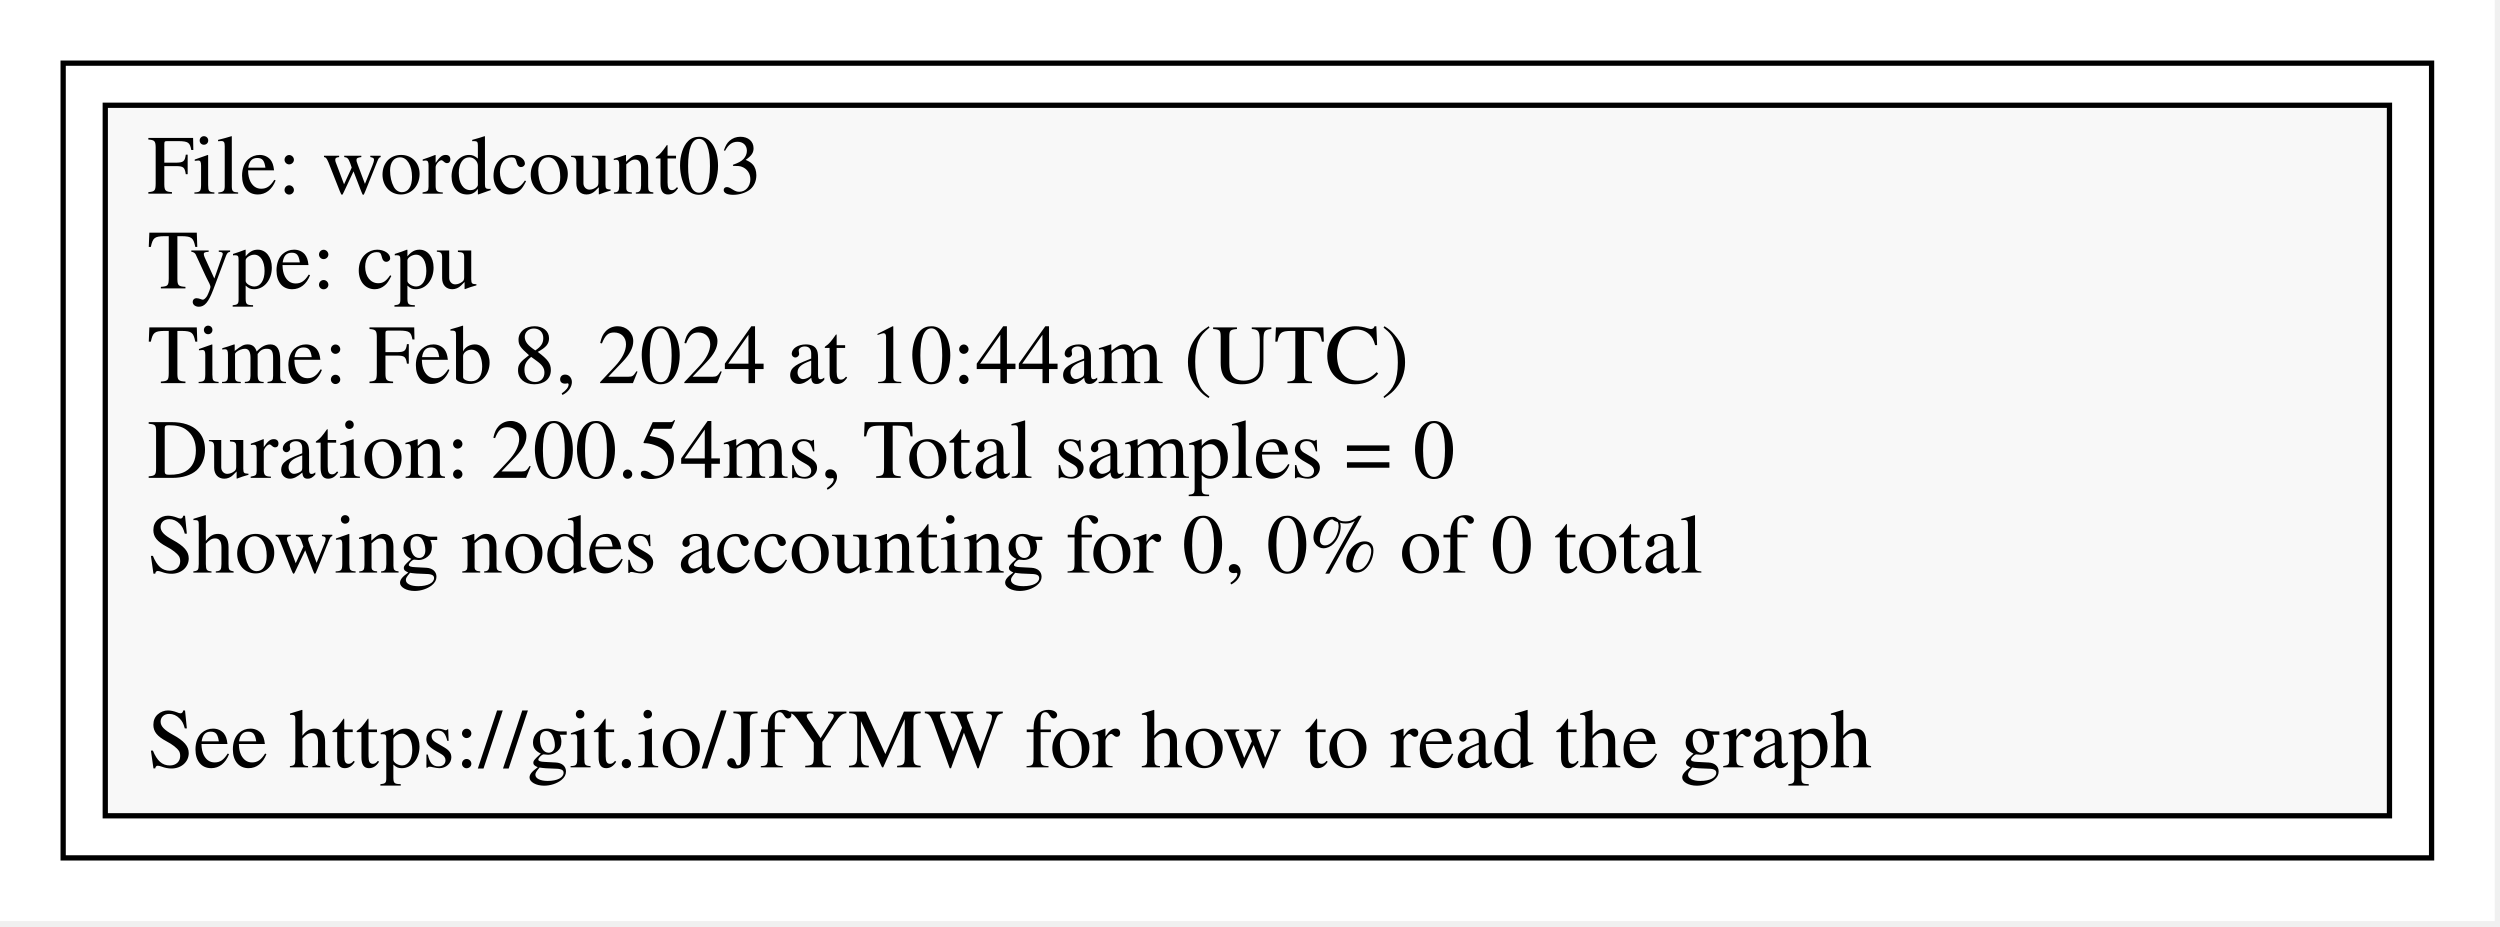
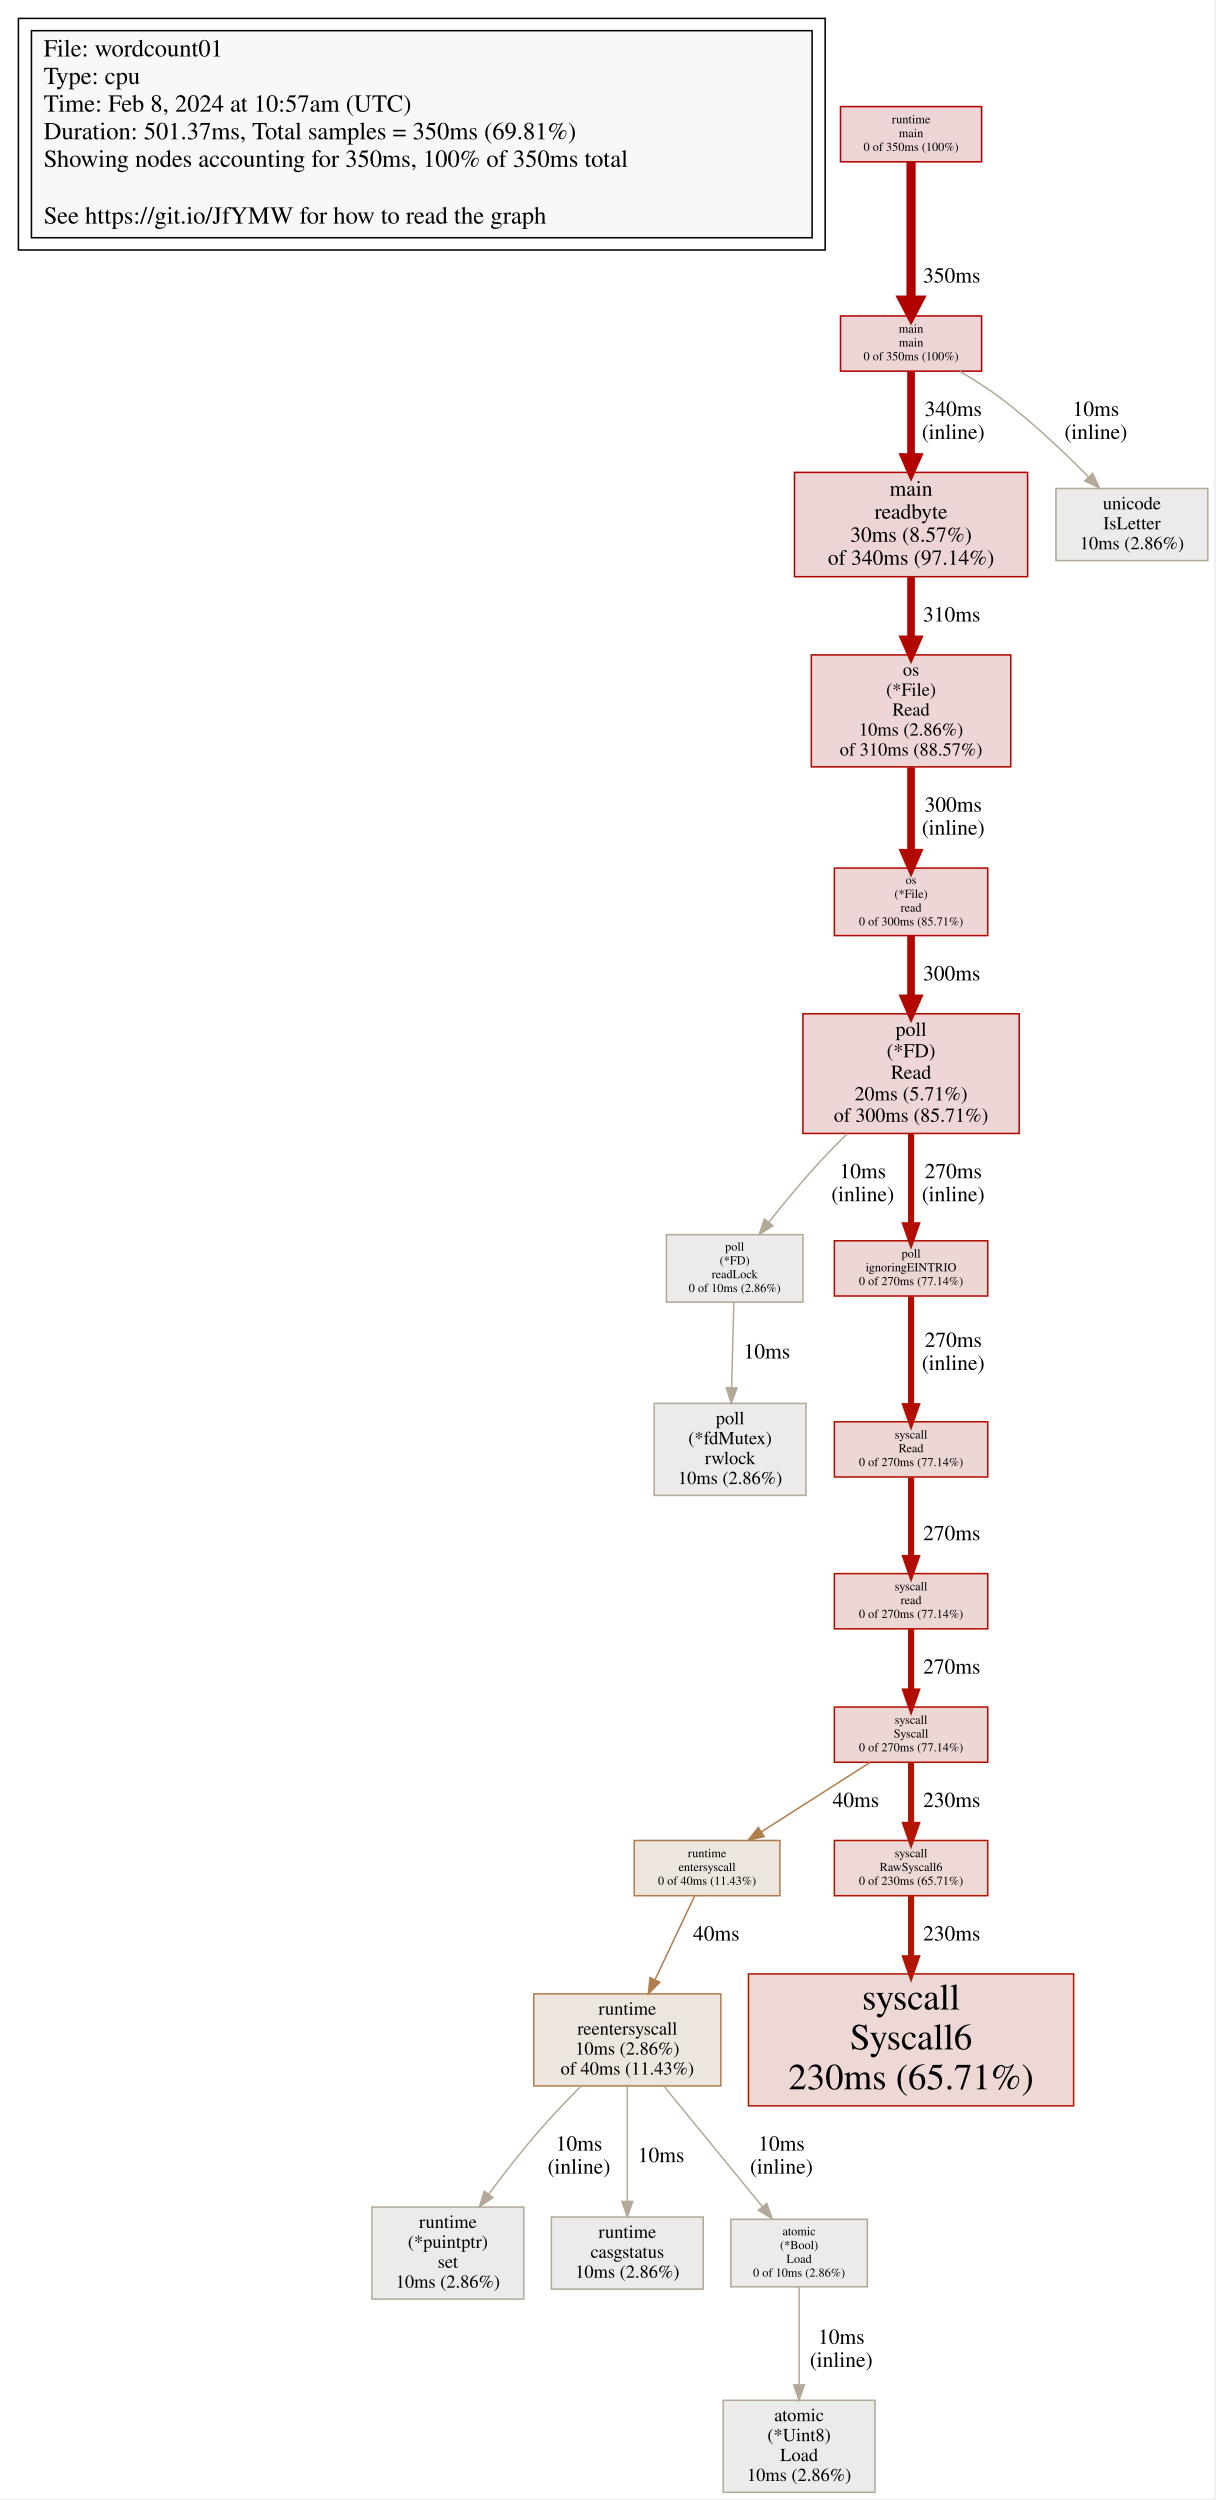
<svg xmlns="http://www.w3.org/2000/svg" xmlns:xlink="http://www.w3.org/1999/xlink" width="100%" height="100%">
  <g id="viewport" transform="scale(0.5,0.5) translate(0,0)">
-     <g id="graph0" class="graph" transform="scale(1 1) rotate(0) translate(4 171)">
-       <polygon fill="white" stroke="transparent" points="-4,4 -4,-171 470,-171 470,4 -4,4" />
+     <g id="graph0" class="graph" transform="scale(1 1) rotate(0) translate(4 1625)">
+       <polygon fill="white" stroke="transparent" points="-4,4 -4,-1625 787.5,-1625 787.5,4 -4,4" />
      <g id="clust1" class="cluster">
-         <polygon fill="none" stroke="black" points="8,-8 8,-159 458,-159 458,-8 8,-8" />
+         <polygon fill="none" stroke="black" points="8,-1462 8,-1613 534,-1613 534,-1462 8,-1462" />
      </g>
      <g id="node1" class="node">
        <g id="a_node1">
-           <a xlink:title="wordcount03">
-             <polygon fill="#f8f8f8" stroke="black" points="450,-151 16,-151 16,-16 450,-16 450,-151" />
-             <text text-anchor="start" x="24" y="-134.2" font-family="Times,serif" font-size="16.00">File: wordcount03</text>
-             <text text-anchor="start" x="24" y="-116.2" font-family="Times,serif" font-size="16.00">Type: cpu</text>
-             <text text-anchor="start" x="24" y="-98.2" font-family="Times,serif" font-size="16.00">Time: Feb 8, 2024 at 10:44am (UTC)</text>
-             <text text-anchor="start" x="24" y="-80.2" font-family="Times,serif" font-size="16.00">Duration: 200.54ms, Total samples = 0 </text>
-             <text text-anchor="start" x="24" y="-62.2" font-family="Times,serif" font-size="16.00">Showing nodes accounting for 0, 0% of 0 total</text>
-             <text text-anchor="start" x="24" y="-25.2" font-family="Times,serif" font-size="16.00">See https://git.io/JfYMW for how to read the graph</text>
+           <a xlink:title="wordcount01">
+             <polygon fill="#f8f8f8" stroke="black" points="525.5,-1605 16.5,-1605 16.5,-1470 525.5,-1470 525.5,-1605" />
+             <text text-anchor="start" x="24.5" y="-1588.2" font-family="Times,serif" font-size="16.00">File: wordcount01</text>
+             <text text-anchor="start" x="24.5" y="-1570.2" font-family="Times,serif" font-size="16.00">Type: cpu</text>
+             <text text-anchor="start" x="24.5" y="-1552.2" font-family="Times,serif" font-size="16.00">Time: Feb 8, 2024 at 10:57am (UTC)</text>
+             <text text-anchor="start" x="24.5" y="-1534.2" font-family="Times,serif" font-size="16.00">Duration: 501.37ms, Total samples = 350ms (69.81%)</text>
+             <text text-anchor="start" x="24.5" y="-1516.2" font-family="Times,serif" font-size="16.00">Showing nodes accounting for 350ms, 100% of 350ms total</text>
+             <text text-anchor="start" x="24.5" y="-1479.2" font-family="Times,serif" font-size="16.00">See https://git.io/JfYMW for how to read the graph</text>
+           </a>
+         </g>
+       </g>
+       <g id="node1" class="node">
+         <g id="a_node1">
+           <a xlink:title="runtime/internal/syscall.Syscall6 (230ms)">
+             <polygon fill="#edd8d5" stroke="#b21500" points="696,-338 484,-338 484,-252 696,-252 696,-338" />
+             <text text-anchor="middle" x="590" y="-314.8" font-family="Times,serif" font-size="24.00">syscall</text>
+             <text text-anchor="middle" x="590" y="-288.8" font-family="Times,serif" font-size="24.00">Syscall6</text>
+             <text text-anchor="middle" x="590" y="-262.8" font-family="Times,serif" font-size="24.00">230ms (65.71%)</text>
+           </a>
+         </g>
+       </g>
+       <g id="node2" class="node">
+         <g id="a_node2">
+           <a xlink:title="runtime.main (350ms)">
+             <polygon fill="#edd5d5" stroke="#b20000" points="636,-1555.5 544,-1555.5 544,-1519.5 636,-1519.5 636,-1555.5" />
+             <text text-anchor="middle" x="590" y="-1544.6" font-family="Times,serif" font-size="8.00">runtime</text>
+             <text text-anchor="middle" x="590" y="-1535.6" font-family="Times,serif" font-size="8.00">main</text>
+             <text text-anchor="middle" x="590" y="-1526.6" font-family="Times,serif" font-size="8.00">0 of 350ms (100%)</text>
+           </a>
+         </g>
+       </g>
+       <g id="node8" class="node">
+         <g id="a_node8">
+           <a xlink:title="main.main (350ms)">
+             <polygon fill="#edd5d5" stroke="#b20000" points="636,-1419 544,-1419 544,-1383 636,-1383 636,-1419" />
+             <text text-anchor="middle" x="590" y="-1408.1" font-family="Times,serif" font-size="8.00">main</text>
+             <text text-anchor="middle" x="590" y="-1399.1" font-family="Times,serif" font-size="8.00">main</text>
+             <text text-anchor="middle" x="590" y="-1390.1" font-family="Times,serif" font-size="8.00">0 of 350ms (100%)</text>
+           </a>
+         </g>
+       </g>
+       <g id="edge1" class="edge">
+         <g id="a_edge1">
+           <a xlink:title="runtime.main -&gt; main.main (350ms)">
+             <path fill="none" stroke="#b20000" stroke-width="6" d="M590,-1519.47C590,-1496.85 590,-1456.64 590,-1429.64" />
+             <polygon fill="#b20000" stroke="#b20000" stroke-width="6" points="595.25,-1429.32 590,-1419.32 584.75,-1429.32 595.25,-1429.32" />
+           </a>
+         </g>
+         <g id="a_edge1-label">
+           <a xlink:title="runtime.main -&gt; main.main (350ms)">
+             <text text-anchor="middle" x="616.5" y="-1440.8" font-family="Times,serif" font-size="14.00"> 350ms</text>
+           </a>
+         </g>
+       </g>
+       <g id="node3" class="node">
+         <g id="a_node3">
+           <a xlink:title="internal/poll.(*FD).Read (300ms)">
+             <polygon fill="#edd6d5" stroke="#b20800" points="660.5,-964 519.5,-964 519.5,-886 660.5,-886 660.5,-964" />
+             <text text-anchor="middle" x="590" y="-949.6" font-family="Times,serif" font-size="13.00">poll</text>
+             <text text-anchor="middle" x="590" y="-935.6" font-family="Times,serif" font-size="13.00">(*FD)</text>
+             <text text-anchor="middle" x="590" y="-921.6" font-family="Times,serif" font-size="13.00">Read</text>
+             <text text-anchor="middle" x="590" y="-907.6" font-family="Times,serif" font-size="13.00">20ms (5.71%)</text>
+             <text text-anchor="middle" x="590" y="-893.6" font-family="Times,serif" font-size="13.00">of 300ms (85.71%)</text>
+           </a>
+         </g>
+       </g>
+       <g id="node14" class="node">
+         <g id="a_node14">
+           <a xlink:title="internal/poll.(*FD).readLock (10ms)">
+             <polygon fill="#edebe9" stroke="#b2a999" points="519.5,-820 430.5,-820 430.5,-776 519.5,-776 519.5,-820" />
+             <text text-anchor="middle" x="475" y="-809.6" font-family="Times,serif" font-size="8.00">poll</text>
+             <text text-anchor="middle" x="475" y="-800.6" font-family="Times,serif" font-size="8.00">(*FD)</text>
+             <text text-anchor="middle" x="475" y="-791.6" font-family="Times,serif" font-size="8.00">readLock</text>
+             <text text-anchor="middle" x="475" y="-782.6" font-family="Times,serif" font-size="8.00">0 of 10ms (2.86%)</text>
+           </a>
+         </g>
+       </g>
+       <g id="edge14" class="edge">
+         <g id="a_edge14">
+           <a xlink:title="internal/poll.(*FD).Read -&gt; internal/poll.(*FD).readLock (10ms)">
+             <path fill="none" stroke="#b2a999" d="M548.38,-885.8C542.42,-879.96 536.47,-873.91 531,-868 519.31,-855.37 507.17,-840.64 497.2,-828.04" />
+             <polygon fill="#b2a999" stroke="#b2a999" points="499.91,-825.83 490.98,-820.12 494.4,-830.15 499.91,-825.83" />
+           </a>
+         </g>
+         <g id="a_edge14-label">
+           <a xlink:title="internal/poll.(*FD).Read -&gt; internal/poll.(*FD).readLock (10ms)">
+             <text text-anchor="middle" x="558.5" y="-856.8" font-family="Times,serif" font-size="14.00"> 10ms</text>
+             <text text-anchor="middle" x="558.5" y="-841.8" font-family="Times,serif" font-size="14.00"> (inline)</text>
+           </a>
+         </g>
+       </g>
+       <g id="node15" class="node">
+         <g id="a_node15">
+           <a xlink:title="internal/poll.ignoringEINTRIO (270ms)">
+             <polygon fill="#edd7d5" stroke="#b20d00" points="640,-816 540,-816 540,-780 640,-780 640,-816" />
+             <text text-anchor="middle" x="590" y="-805.1" font-family="Times,serif" font-size="8.00">poll</text>
+             <text text-anchor="middle" x="590" y="-796.1" font-family="Times,serif" font-size="8.00">ignoringEINTRIO</text>
+             <text text-anchor="middle" x="590" y="-787.1" font-family="Times,serif" font-size="8.00">0 of 270ms (77.14%)</text>
+           </a>
+         </g>
+       </g>
+       <g id="edge6" class="edge">
+         <g id="a_edge6">
+           <a xlink:title="internal/poll.(*FD).Read -&gt; internal/poll.ignoringEINTRIO (270ms)">
+             <path fill="none" stroke="#b20d00" stroke-width="4" d="M590,-885.82C590,-866.55 590,-843.64 590,-826.19" />
+             <polygon fill="#b20d00" stroke="#b20d00" stroke-width="4" points="593.5,-826.11 590,-816.11 586.5,-826.11 593.5,-826.11" />
+           </a>
+         </g>
+         <g id="a_edge6-label">
+           <a xlink:title="internal/poll.(*FD).Read -&gt; internal/poll.ignoringEINTRIO (270ms)">
+             <text text-anchor="middle" x="617.5" y="-856.8" font-family="Times,serif" font-size="14.00"> 270ms</text>
+             <text text-anchor="middle" x="617.5" y="-841.8" font-family="Times,serif" font-size="14.00"> (inline)</text>
+           </a>
+         </g>
+       </g>
+       <g id="node4" class="node">
+         <g id="a_node4">
+           <a xlink:title="main.readbyte (340ms)">
+             <polygon fill="#edd5d5" stroke="#b20100" points="666,-1317 514,-1317 514,-1249 666,-1249 666,-1317" />
+             <text text-anchor="middle" x="590" y="-1301.8" font-family="Times,serif" font-size="14.00">main</text>
+             <text text-anchor="middle" x="590" y="-1286.8" font-family="Times,serif" font-size="14.00">readbyte</text>
+             <text text-anchor="middle" x="590" y="-1271.8" font-family="Times,serif" font-size="14.00">30ms (8.57%)</text>
+             <text text-anchor="middle" x="590" y="-1256.8" font-family="Times,serif" font-size="14.00">of 340ms (97.14%)</text>
+           </a>
+         </g>
+       </g>
+       <g id="node7" class="node">
+         <g id="a_node7">
+           <a xlink:title="os.(*File).Read (310ms)">
+             <polygon fill="#edd6d5" stroke="#b20600" points="655,-1198 525,-1198 525,-1125 655,-1125 655,-1198" />
+             <text text-anchor="middle" x="590" y="-1184.4" font-family="Times,serif" font-size="12.00">os</text>
+             <text text-anchor="middle" x="590" y="-1171.4" font-family="Times,serif" font-size="12.00">(*File)</text>
+             <text text-anchor="middle" x="590" y="-1158.4" font-family="Times,serif" font-size="12.00">Read</text>
+             <text text-anchor="middle" x="590" y="-1145.4" font-family="Times,serif" font-size="12.00">10ms (2.86%)</text>
+             <text text-anchor="middle" x="590" y="-1132.4" font-family="Times,serif" font-size="12.00">of 310ms (88.57%)</text>
+           </a>
+         </g>
+       </g>
+       <g id="edge3" class="edge">
+         <g id="a_edge3">
+           <a xlink:title="main.readbyte -&gt; os.(*File).Read (310ms)">
+             <path fill="none" stroke="#b20600" stroke-width="5" d="M590,-1248.71C590,-1236.17 590,-1221.67 590,-1208.18" />
+             <polygon fill="#b20600" stroke="#b20600" stroke-width="5" points="594.38,-1208.12 590,-1198.12 585.63,-1208.12 594.38,-1208.12" />
+           </a>
+         </g>
+         <g id="a_edge3-label">
+           <a xlink:title="main.readbyte -&gt; os.(*File).Read (310ms)">
+             <text text-anchor="middle" x="616.5" y="-1219.8" font-family="Times,serif" font-size="14.00"> 310ms</text>
+           </a>
+         </g>
+       </g>
+       <g id="node5" class="node">
+         <g id="a_node5">
+           <a xlink:title="syscall.Syscall (270ms)">
+             <polygon fill="#edd7d5" stroke="#b20d00" points="640,-512 540,-512 540,-476 640,-476 640,-512" />
+             <text text-anchor="middle" x="590" y="-501.1" font-family="Times,serif" font-size="8.00">syscall</text>
+             <text text-anchor="middle" x="590" y="-492.1" font-family="Times,serif" font-size="8.00">Syscall</text>
+             <text text-anchor="middle" x="590" y="-483.1" font-family="Times,serif" font-size="8.00">0 of 270ms (77.14%)</text>
+           </a>
+         </g>
+       </g>
+       <g id="node17" class="node">
+         <g id="a_node17">
+           <a xlink:title="runtime.entersyscall (40ms)">
+             <polygon fill="#ede6df" stroke="#b27d4c" points="504.5,-425 409.5,-425 409.5,-389 504.5,-389 504.5,-425" />
+             <text text-anchor="middle" x="457" y="-414.1" font-family="Times,serif" font-size="8.00">runtime</text>
+             <text text-anchor="middle" x="457" y="-405.1" font-family="Times,serif" font-size="8.00">entersyscall</text>
+             <text text-anchor="middle" x="457" y="-396.1" font-family="Times,serif" font-size="8.00">0 of 40ms (11.43%)</text>
+           </a>
+         </g>
+       </g>
+       <g id="edge13" class="edge">
+         <g id="a_edge13">
+           <a xlink:title="syscall.Syscall -&gt; runtime.entersyscall (40ms)">
+             <path fill="none" stroke="#b27d4c" d="M563.09,-475.8C542.71,-462.78 514.55,-444.78 492.36,-430.6" />
+             <polygon fill="#b27d4c" stroke="#b27d4c" points="494.19,-427.61 483.87,-425.18 490.42,-433.51 494.19,-427.61" />
+           </a>
+         </g>
+         <g id="a_edge13-label">
+           <a xlink:title="syscall.Syscall -&gt; runtime.entersyscall (40ms)">
+             <text text-anchor="middle" x="554" y="-446.8" font-family="Times,serif" font-size="14.00"> 40ms</text>
+           </a>
+         </g>
+       </g>
+       <g id="node19" class="node">
+         <g id="a_node19">
+           <a xlink:title="syscall.RawSyscall6 (230ms)">
+             <polygon fill="#edd8d5" stroke="#b21500" points="640,-425 540,-425 540,-389 640,-389 640,-425" />
+             <text text-anchor="middle" x="590" y="-414.1" font-family="Times,serif" font-size="8.00">syscall</text>
+             <text text-anchor="middle" x="590" y="-405.1" font-family="Times,serif" font-size="8.00">RawSyscall6</text>
+             <text text-anchor="middle" x="590" y="-396.1" font-family="Times,serif" font-size="8.00">0 of 230ms (65.71%)</text>
+           </a>
+         </g>
+       </g>
+       <g id="edge11" class="edge">
+         <g id="a_edge11">
+           <a xlink:title="syscall.Syscall -&gt; syscall.RawSyscall6 (230ms)">
+             <path fill="none" stroke="#b21500" stroke-width="4" d="M590,-475.8C590,-464.16 590,-448.55 590,-435.24" />
+             <polygon fill="#b21500" stroke="#b21500" stroke-width="4" points="593.5,-435.18 590,-425.18 586.5,-435.18 593.5,-435.18" />
+           </a>
+         </g>
+         <g id="a_edge11-label">
+           <a xlink:title="syscall.Syscall -&gt; syscall.RawSyscall6 (230ms)">
+             <text text-anchor="middle" x="616.5" y="-446.8" font-family="Times,serif" font-size="14.00"> 230ms</text>
+           </a>
+         </g>
+       </g>
+       <g id="node6" class="node">
+         <g id="a_node6">
+           <a xlink:title="runtime.reentersyscall (40ms)">
+             <polygon fill="#ede6df" stroke="#b27d4c" points="466,-325 344,-325 344,-265 466,-265 466,-325" />
+             <text text-anchor="middle" x="405" y="-311.4" font-family="Times,serif" font-size="12.00">runtime</text>
+             <text text-anchor="middle" x="405" y="-298.4" font-family="Times,serif" font-size="12.00">reentersyscall</text>
+             <text text-anchor="middle" x="405" y="-285.4" font-family="Times,serif" font-size="12.00">10ms (2.86%)</text>
+             <text text-anchor="middle" x="405" y="-272.4" font-family="Times,serif" font-size="12.00">of 40ms (11.43%)</text>
+           </a>
+         </g>
+       </g>
+       <g id="node10" class="node">
+         <g id="a_node10">
+           <a xlink:title="runtime.(*puintptr).set (10ms)">
+             <polygon fill="#edebe9" stroke="#b2a999" points="337.5,-186 238.5,-186 238.5,-126 337.5,-126 337.5,-186" />
+             <text text-anchor="middle" x="288" y="-172.4" font-family="Times,serif" font-size="12.00">runtime</text>
+             <text text-anchor="middle" x="288" y="-159.4" font-family="Times,serif" font-size="12.00">(*puintptr)</text>
+             <text text-anchor="middle" x="288" y="-146.4" font-family="Times,serif" font-size="12.00">set</text>
+             <text text-anchor="middle" x="288" y="-133.4" font-family="Times,serif" font-size="12.00">10ms (2.86%)</text>
+           </a>
+         </g>
+       </g>
+       <g id="edge17" class="edge">
+         <g id="a_edge17">
+           <a xlink:title="runtime.reentersyscall -&gt; runtime.(*puintptr).set (10ms)">
+             <path fill="none" stroke="#b2a999" d="M374.79,-264.83C365.3,-255.26 354.96,-244.4 346,-234 335.25,-221.52 324.19,-207.25 314.65,-194.42" />
+             <polygon fill="#b2a999" stroke="#b2a999" points="317.36,-192.2 308.61,-186.22 311.72,-196.35 317.36,-192.2" />
+           </a>
+         </g>
+         <g id="a_edge17-label">
+           <a xlink:title="runtime.reentersyscall -&gt; runtime.(*puintptr).set (10ms)">
+             <text text-anchor="middle" x="373.5" y="-222.8" font-family="Times,serif" font-size="14.00"> 10ms</text>
+             <text text-anchor="middle" x="373.5" y="-207.8" font-family="Times,serif" font-size="14.00"> (inline)</text>
+           </a>
+         </g>
+       </g>
+       <g id="node11" class="node">
+         <g id="a_node11">
+           <a xlink:title="runtime.casgstatus (10ms)">
+             <polygon fill="#edebe9" stroke="#b2a999" points="454.5,-179.5 355.5,-179.5 355.5,-132.5 454.5,-132.5 454.5,-179.5" />
+             <text text-anchor="middle" x="405" y="-165.9" font-family="Times,serif" font-size="12.00">runtime</text>
+             <text text-anchor="middle" x="405" y="-152.9" font-family="Times,serif" font-size="12.00">casgstatus</text>
+             <text text-anchor="middle" x="405" y="-139.9" font-family="Times,serif" font-size="12.00">10ms (2.86%)</text>
+           </a>
+         </g>
+       </g>
+       <g id="edge18" class="edge">
+         <g id="a_edge18">
+           <a xlink:title="runtime.reentersyscall -&gt; runtime.casgstatus (10ms)">
+             <path fill="none" stroke="#b2a999" d="M405,-264.95C405,-242.98 405,-212.8 405,-189.93" />
+             <polygon fill="#b2a999" stroke="#b2a999" points="408.5,-189.68 405,-179.68 401.5,-189.68 408.5,-189.68" />
+           </a>
+         </g>
+         <g id="a_edge18-label">
+           <a xlink:title="runtime.reentersyscall -&gt; runtime.casgstatus (10ms)">
+             <text text-anchor="middle" x="427" y="-215.3" font-family="Times,serif" font-size="14.00"> 10ms</text>
+           </a>
+         </g>
+       </g>
+       <g id="node18" class="node">
+         <g id="a_node18">
+           <a xlink:title="runtime/internal/atomic.(*Bool).Load (10ms)">
+             <polygon fill="#edebe9" stroke="#b2a999" points="561.5,-178 472.5,-178 472.5,-134 561.5,-134 561.5,-178" />
+             <text text-anchor="middle" x="517" y="-167.6" font-family="Times,serif" font-size="8.00">atomic</text>
+             <text text-anchor="middle" x="517" y="-158.6" font-family="Times,serif" font-size="8.00">(*Bool)</text>
+             <text text-anchor="middle" x="517" y="-149.6" font-family="Times,serif" font-size="8.00">Load</text>
+             <text text-anchor="middle" x="517" y="-140.6" font-family="Times,serif" font-size="8.00">0 of 10ms (2.86%)</text>
+           </a>
+         </g>
+       </g>
+       <g id="edge19" class="edge">
+         <g id="a_edge19">
+           <a xlink:title="runtime.reentersyscall -&gt; runtime/internal/atomic.(*Bool).Load (10ms)">
+             <path fill="none" stroke="#b2a999" d="M428.75,-264.95C447.71,-241.76 474.14,-209.43 493.13,-186.2" />
+             <polygon fill="#b2a999" stroke="#b2a999" points="495.89,-188.35 499.51,-178.4 490.47,-183.92 495.89,-188.35" />
+           </a>
+         </g>
+         <g id="a_edge19-label">
+           <a xlink:title="runtime.reentersyscall -&gt; runtime/internal/atomic.(*Bool).Load (10ms)">
+             <text text-anchor="middle" x="505.5" y="-222.8" font-family="Times,serif" font-size="14.00"> 10ms</text>
+             <text text-anchor="middle" x="505.5" y="-207.8" font-family="Times,serif" font-size="14.00"> (inline)</text>
+           </a>
+         </g>
+       </g>
+       <g id="node16" class="node">
+         <g id="a_node16">
+           <a xlink:title="os.(*File).read (300ms)">
+             <polygon fill="#edd6d5" stroke="#b20800" points="640,-1059 540,-1059 540,-1015 640,-1015 640,-1059" />
+             <text text-anchor="middle" x="590" y="-1048.6" font-family="Times,serif" font-size="8.00">os</text>
+             <text text-anchor="middle" x="590" y="-1039.6" font-family="Times,serif" font-size="8.00">(*File)</text>
+             <text text-anchor="middle" x="590" y="-1030.6" font-family="Times,serif" font-size="8.00">read</text>
+             <text text-anchor="middle" x="590" y="-1021.6" font-family="Times,serif" font-size="8.00">0 of 300ms (85.71%)</text>
+           </a>
+         </g>
+       </g>
+       <g id="edge4" class="edge">
+         <g id="a_edge4">
+           <a xlink:title="os.(*File).Read -&gt; os.(*File).read (300ms)">
+             <path fill="none" stroke="#b20800" stroke-width="5" d="M590,-1124.74C590,-1107.24 590,-1086.37 590,-1069.49" />
+             <polygon fill="#b20800" stroke="#b20800" stroke-width="5" points="594.38,-1069.04 590,-1059.04 585.63,-1069.04 594.38,-1069.04" />
+           </a>
+         </g>
+         <g id="a_edge4-label">
+           <a xlink:title="os.(*File).Read -&gt; os.(*File).read (300ms)">
+             <text text-anchor="middle" x="617.5" y="-1095.8" font-family="Times,serif" font-size="14.00"> 300ms</text>
+             <text text-anchor="middle" x="617.5" y="-1080.8" font-family="Times,serif" font-size="14.00"> (inline)</text>
+           </a>
+         </g>
+       </g>
+       <g id="edge2" class="edge">
+         <g id="a_edge2">
+           <a xlink:title="main.main -&gt; main.readbyte (340ms)">
+             <path fill="none" stroke="#b20100" stroke-width="5" d="M590,-1382.88C590,-1368.25 590,-1346.54 590,-1327.19" />
+             <polygon fill="#b20100" stroke="#b20100" stroke-width="5" points="594.38,-1327.04 590,-1317.04 585.63,-1327.04 594.38,-1327.04" />
+           </a>
+         </g>
+         <g id="a_edge2-label">
+           <a xlink:title="main.main -&gt; main.readbyte (340ms)">
+             <text text-anchor="middle" x="617.5" y="-1353.8" font-family="Times,serif" font-size="14.00"> 340ms</text>
+             <text text-anchor="middle" x="617.5" y="-1338.8" font-family="Times,serif" font-size="14.00"> (inline)</text>
+           </a>
+         </g>
+       </g>
+       <g id="node13" class="node">
+         <g id="a_node13">
+           <a xlink:title="unicode.IsLetter (10ms)">
+             <polygon fill="#edebe9" stroke="#b2a999" points="783.5,-1306.5 684.5,-1306.5 684.5,-1259.5 783.5,-1259.5 783.5,-1306.5" />
+             <text text-anchor="middle" x="734" y="-1292.9" font-family="Times,serif" font-size="12.00">unicode</text>
+             <text text-anchor="middle" x="734" y="-1279.9" font-family="Times,serif" font-size="12.00">IsLetter</text>
+             <text text-anchor="middle" x="734" y="-1266.9" font-family="Times,serif" font-size="12.00">10ms (2.86%)</text>
+           </a>
+         </g>
+       </g>
+       <g id="edge16" class="edge">
+         <g id="a_edge16">
+           <a xlink:title="main.main -&gt; unicode.IsLetter (10ms)">
+             <path fill="none" stroke="#b2a999" d="M621.78,-1382.92C630.85,-1377.58 640.55,-1371.4 649,-1365 669.11,-1349.77 689.64,-1330.33 705.48,-1314.32" />
+             <polygon fill="#b2a999" stroke="#b2a999" points="708.38,-1316.37 712.86,-1306.77 703.37,-1311.47 708.38,-1316.37" />
+           </a>
+         </g>
+         <g id="a_edge16-label">
+           <a xlink:title="main.main -&gt; unicode.IsLetter (10ms)">
+             <text text-anchor="middle" x="710.5" y="-1353.8" font-family="Times,serif" font-size="14.00"> 10ms</text>
+             <text text-anchor="middle" x="710.5" y="-1338.8" font-family="Times,serif" font-size="14.00"> (inline)</text>
+           </a>
+         </g>
+       </g>
+       <g id="node9" class="node">
+         <g id="a_node9">
+           <a xlink:title="internal/poll.(*fdMutex).rwlock (10ms)">
+             <polygon fill="#edebe9" stroke="#b2a999" points="521.5,-710 422.5,-710 422.5,-650 521.5,-650 521.5,-710" />
+             <text text-anchor="middle" x="472" y="-696.4" font-family="Times,serif" font-size="12.00">poll</text>
+             <text text-anchor="middle" x="472" y="-683.4" font-family="Times,serif" font-size="12.00">(*fdMutex)</text>
+             <text text-anchor="middle" x="472" y="-670.4" font-family="Times,serif" font-size="12.00">rwlock</text>
+             <text text-anchor="middle" x="472" y="-657.4" font-family="Times,serif" font-size="12.00">10ms (2.86%)</text>
+           </a>
+         </g>
+       </g>
+       <g id="node12" class="node">
+         <g id="a_node12">
+           <a xlink:title="runtime/internal/atomic.(*Uint8).Load (10ms)">
+             <polygon fill="#edebe9" stroke="#b2a999" points="566.5,-60 467.5,-60 467.5,0 566.5,0 566.5,-60" />
+             <text text-anchor="middle" x="517" y="-46.4" font-family="Times,serif" font-size="12.00">atomic</text>
+             <text text-anchor="middle" x="517" y="-33.4" font-family="Times,serif" font-size="12.00">(*Uint8)</text>
+             <text text-anchor="middle" x="517" y="-20.4" font-family="Times,serif" font-size="12.00">Load</text>
+             <text text-anchor="middle" x="517" y="-7.4" font-family="Times,serif" font-size="12.00">10ms (2.86%)</text>
+           </a>
+         </g>
+       </g>
+       <g id="edge15" class="edge">
+         <g id="a_edge15">
+           <a xlink:title="internal/poll.(*FD).readLock -&gt; internal/poll.(*fdMutex).rwlock (10ms)">
+             <path fill="none" stroke="#b2a999" d="M474.46,-775.99C474.05,-760.46 473.5,-738.85 473.01,-720.16" />
+             <polygon fill="#b2a999" stroke="#b2a999" points="476.51,-720.05 472.75,-710.14 469.51,-720.23 476.51,-720.05" />
+           </a>
+         </g>
+         <g id="a_edge15-label">
+           <a xlink:title="internal/poll.(*FD).readLock -&gt; internal/poll.(*fdMutex).rwlock (10ms)">
+             <text text-anchor="middle" x="496" y="-739.3" font-family="Times,serif" font-size="14.00"> 10ms</text>
+           </a>
+         </g>
+       </g>
+       <g id="node20" class="node">
+         <g id="a_node20">
+           <a xlink:title="syscall.Read (270ms)">
+             <polygon fill="#edd7d5" stroke="#b20d00" points="640,-698 540,-698 540,-662 640,-662 640,-698" />
+             <text text-anchor="middle" x="590" y="-687.1" font-family="Times,serif" font-size="8.00">syscall</text>
+             <text text-anchor="middle" x="590" y="-678.1" font-family="Times,serif" font-size="8.00">Read</text>
+             <text text-anchor="middle" x="590" y="-669.1" font-family="Times,serif" font-size="8.00">0 of 270ms (77.14%)</text>
+           </a>
+         </g>
+       </g>
+       <g id="edge7" class="edge">
+         <g id="a_edge7">
+           <a xlink:title="internal/poll.ignoringEINTRIO -&gt; syscall.Read (270ms)">
+             <path fill="none" stroke="#b20d00" stroke-width="4" d="M590,-779.88C590,-761.04 590,-730.47 590,-708.3" />
+             <polygon fill="#b20d00" stroke="#b20d00" stroke-width="4" points="593.5,-708.19 590,-698.19 586.5,-708.19 593.5,-708.19" />
+           </a>
+         </g>
+         <g id="a_edge7-label">
+           <a xlink:title="internal/poll.ignoringEINTRIO -&gt; syscall.Read (270ms)">
+             <text text-anchor="middle" x="617.5" y="-746.8" font-family="Times,serif" font-size="14.00"> 270ms</text>
+             <text text-anchor="middle" x="617.5" y="-731.8" font-family="Times,serif" font-size="14.00"> (inline)</text>
+           </a>
+         </g>
+       </g>
+       <g id="edge5" class="edge">
+         <g id="a_edge5">
+           <a xlink:title="os.(*File).read -&gt; internal/poll.(*FD).Read (300ms)">
+             <path fill="none" stroke="#b20800" stroke-width="5" d="M590,-1014.79C590,-1003.24 590,-988.43 590,-974.24" />
+             <polygon fill="#b20800" stroke="#b20800" stroke-width="5" points="594.38,-974.07 590,-964.07 585.63,-974.07 594.38,-974.07" />
+           </a>
+         </g>
+         <g id="a_edge5-label">
+           <a xlink:title="os.(*File).read -&gt; internal/poll.(*FD).Read (300ms)">
+             <text text-anchor="middle" x="616.5" y="-985.8" font-family="Times,serif" font-size="14.00"> 300ms</text>
+           </a>
+         </g>
+       </g>
+       <g id="edge12" class="edge">
+         <g id="a_edge12">
+           <a xlink:title="runtime.entersyscall -&gt; runtime.reentersyscall (40ms)">
+             <path fill="none" stroke="#b27d4c" d="M448.88,-388.81C441.98,-374.24 431.85,-352.79 423.05,-334.19" />
+             <polygon fill="#b27d4c" stroke="#b27d4c" points="426.17,-332.59 418.73,-325.05 419.84,-335.58 426.17,-332.59" />
+           </a>
+         </g>
+         <g id="a_edge12-label">
+           <a xlink:title="runtime.entersyscall -&gt; runtime.reentersyscall (40ms)">
+             <text text-anchor="middle" x="463" y="-359.8" font-family="Times,serif" font-size="14.00"> 40ms</text>
+           </a>
+         </g>
+       </g>
+       <g id="edge20" class="edge">
+         <g id="a_edge20">
+           <a xlink:title="runtime/internal/atomic.(*Bool).Load -&gt; runtime/internal/atomic.(*Uint8).Load (10ms)">
+             <path fill="none" stroke="#b2a999" d="M517,-133.97C517,-116.59 517,-91.44 517,-70.34" />
+             <polygon fill="#b2a999" stroke="#b2a999" points="520.5,-70.06 517,-60.06 513.5,-70.06 520.5,-70.06" />
+           </a>
+         </g>
+         <g id="a_edge20-label">
+           <a xlink:title="runtime/internal/atomic.(*Bool).Load -&gt; runtime/internal/atomic.(*Uint8).Load (10ms)">
+             <text text-anchor="middle" x="544.5" y="-96.8" font-family="Times,serif" font-size="14.00"> 10ms</text>
+             <text text-anchor="middle" x="544.5" y="-81.8" font-family="Times,serif" font-size="14.00"> (inline)</text>
+           </a>
+         </g>
+       </g>
+       <g id="edge10" class="edge">
+         <g id="a_edge10">
+           <a xlink:title="syscall.RawSyscall6 -&gt; runtime/internal/syscall.Syscall6 (230ms)">
+             <path fill="none" stroke="#b21500" stroke-width="4" d="M590,-388.81C590,-377.82 590,-362.91 590,-348.26" />
+             <polygon fill="#b21500" stroke="#b21500" stroke-width="4" points="593.5,-348.21 590,-338.21 586.5,-348.21 593.5,-348.21" />
+           </a>
+         </g>
+         <g id="a_edge10-label">
+           <a xlink:title="syscall.RawSyscall6 -&gt; runtime/internal/syscall.Syscall6 (230ms)">
+             <text text-anchor="middle" x="616.5" y="-359.8" font-family="Times,serif" font-size="14.00"> 230ms</text>
+           </a>
+         </g>
+       </g>
+       <g id="node21" class="node">
+         <g id="a_node21">
+           <a xlink:title="syscall.read (270ms)">
+             <polygon fill="#edd7d5" stroke="#b20d00" points="640,-599 540,-599 540,-563 640,-563 640,-599" />
+             <text text-anchor="middle" x="590" y="-588.1" font-family="Times,serif" font-size="8.00">syscall</text>
+             <text text-anchor="middle" x="590" y="-579.1" font-family="Times,serif" font-size="8.00">read</text>
+             <text text-anchor="middle" x="590" y="-570.1" font-family="Times,serif" font-size="8.00">0 of 270ms (77.14%)</text>
+           </a>
+         </g>
+       </g>
+       <g id="edge8" class="edge">
+         <g id="a_edge8">
+           <a xlink:title="syscall.Read -&gt; syscall.read (270ms)">
+             <path fill="none" stroke="#b20d00" stroke-width="4" d="M590,-661.66C590,-647.18 590,-626.26 590,-609.5" />
+             <polygon fill="#b20d00" stroke="#b20d00" stroke-width="4" points="593.5,-609.19 590,-599.19 586.5,-609.19 593.5,-609.19" />
+           </a>
+         </g>
+         <g id="a_edge8-label">
+           <a xlink:title="syscall.Read -&gt; syscall.read (270ms)">
+             <text text-anchor="middle" x="616.5" y="-620.8" font-family="Times,serif" font-size="14.00"> 270ms</text>
+           </a>
+         </g>
+       </g>
+       <g id="edge9" class="edge">
+         <g id="a_edge9">
+           <a xlink:title="syscall.read -&gt; syscall.Syscall (270ms)">
+             <path fill="none" stroke="#b20d00" stroke-width="4" d="M590,-562.8C590,-551.16 590,-535.55 590,-522.24" />
+             <polygon fill="#b20d00" stroke="#b20d00" stroke-width="4" points="593.5,-522.18 590,-512.18 586.5,-522.18 593.5,-522.18" />
+           </a>
+         </g>
+         <g id="a_edge9-label">
+           <a xlink:title="syscall.read -&gt; syscall.Syscall (270ms)">
+             <text text-anchor="middle" x="616.5" y="-533.8" font-family="Times,serif" font-size="14.00"> 270ms</text>
          </a>
        </g>
      </g>
    </g>
  </g>
</svg>
